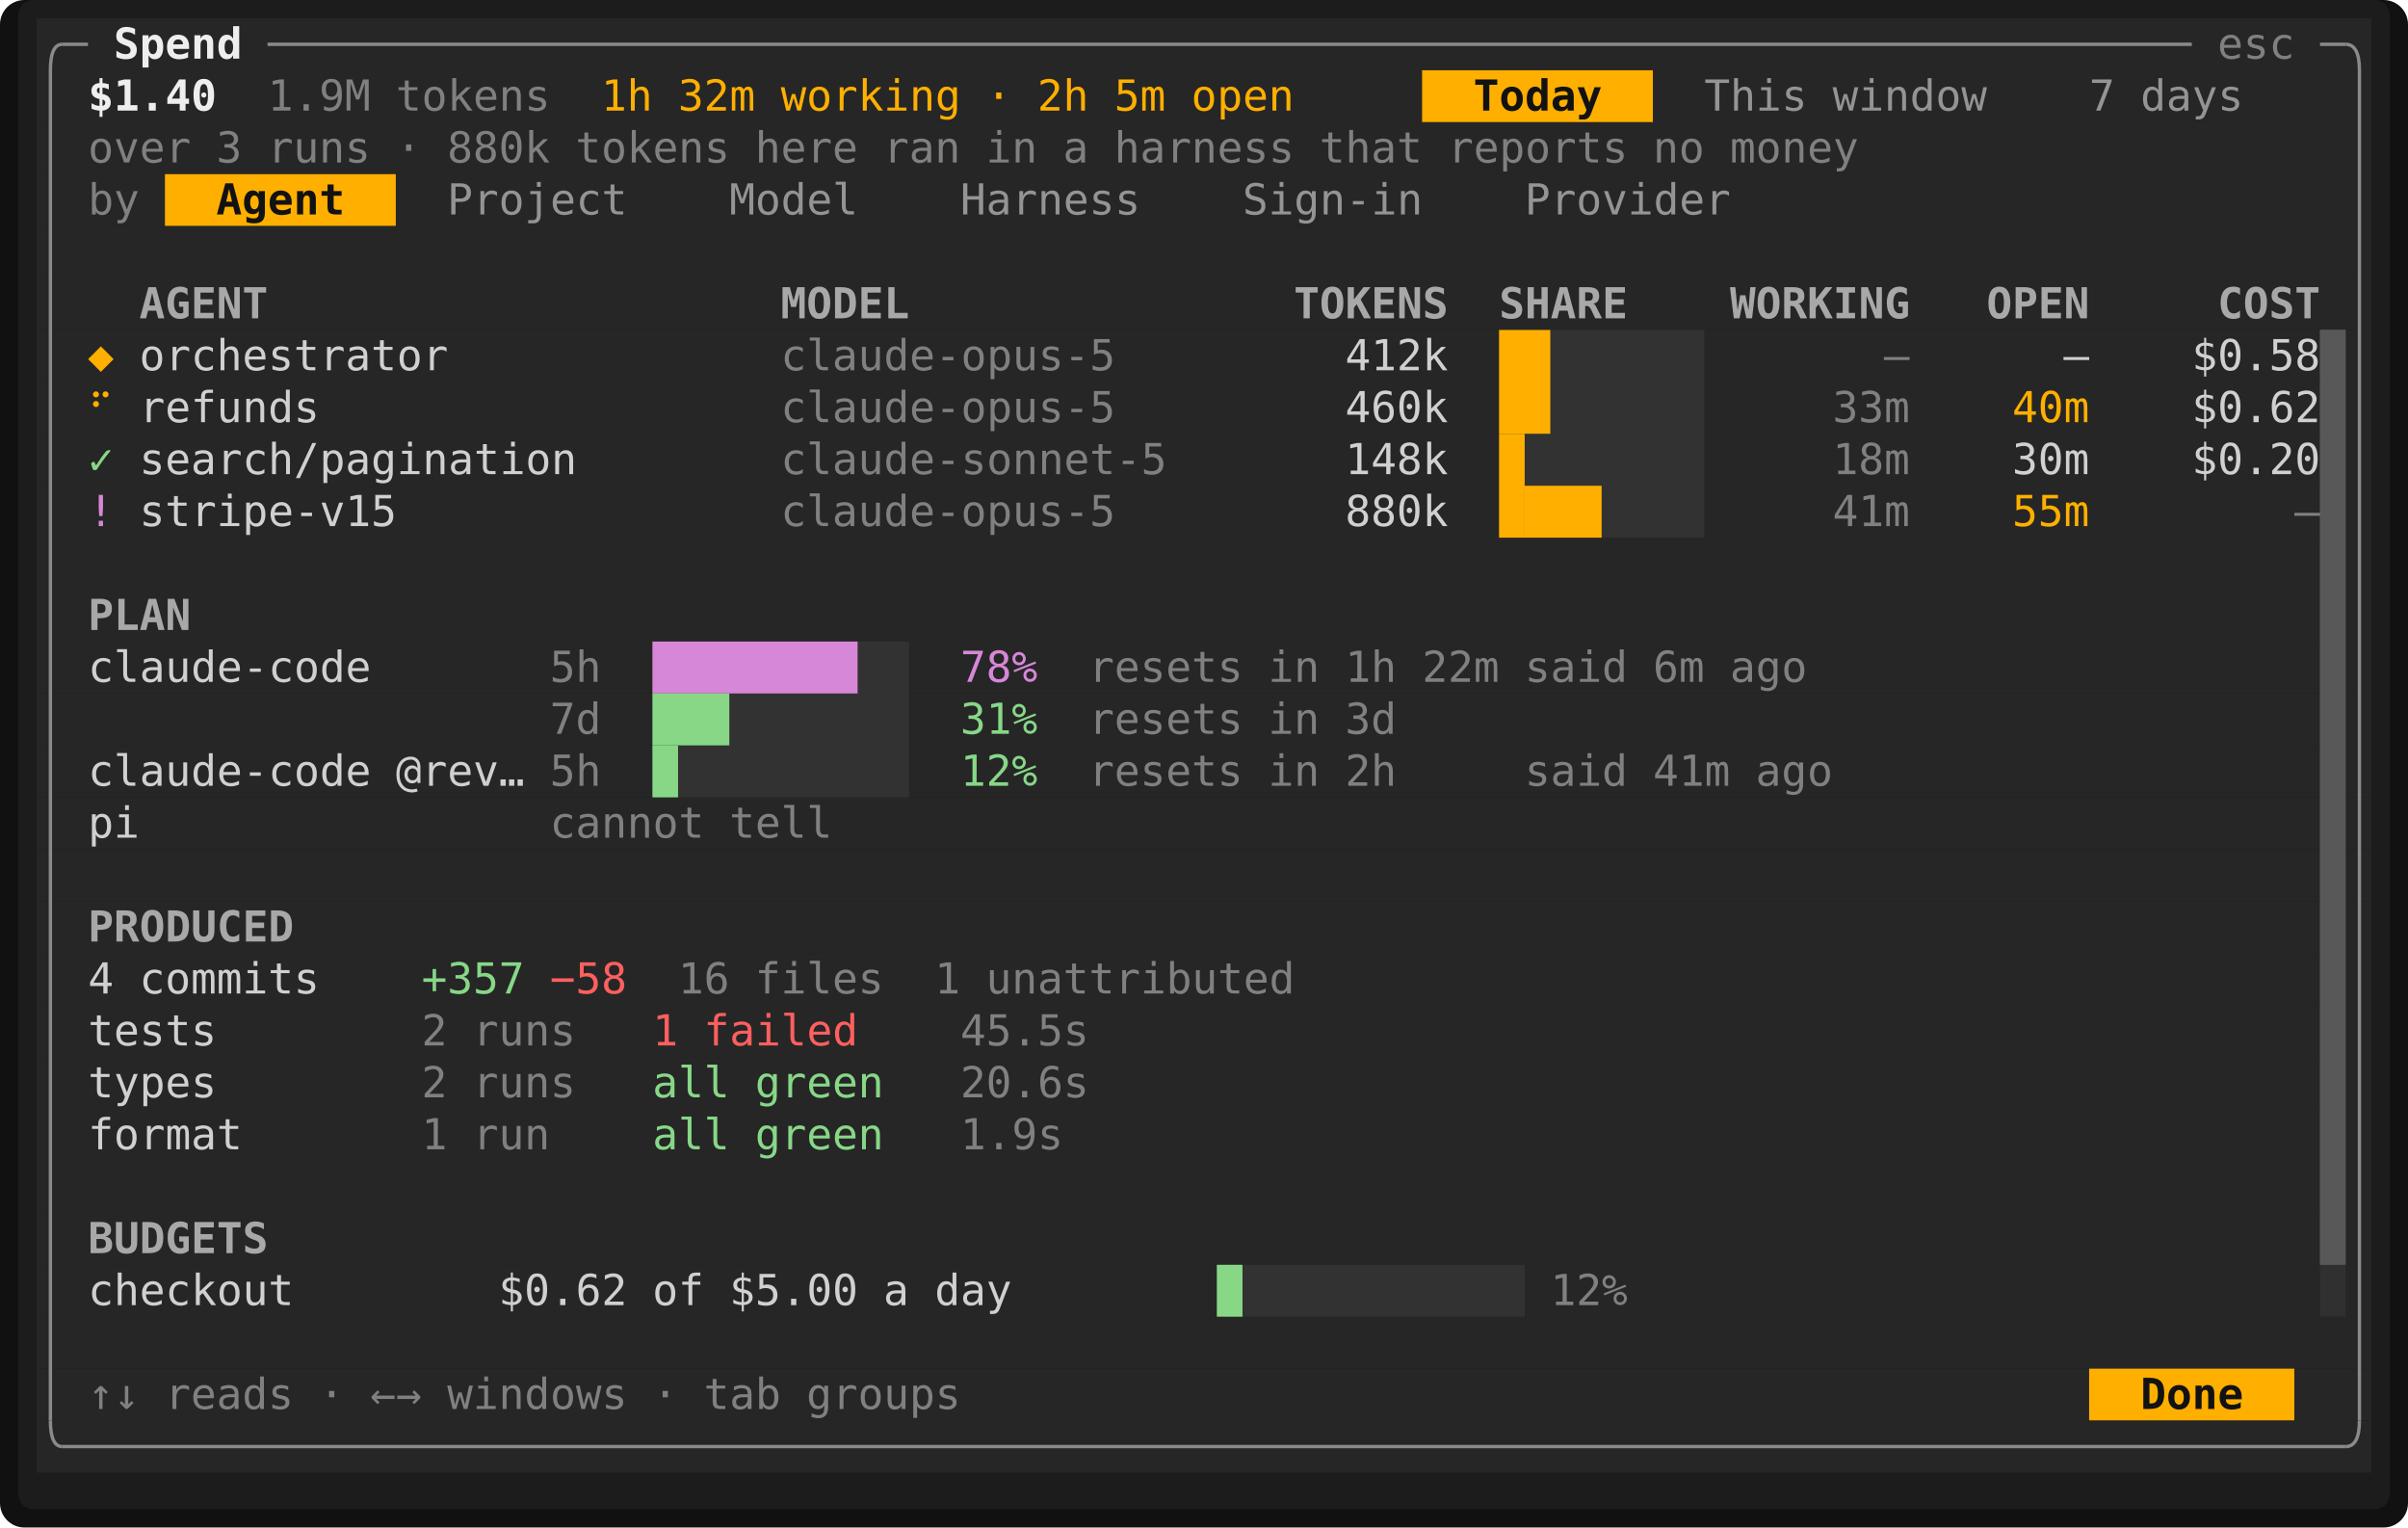
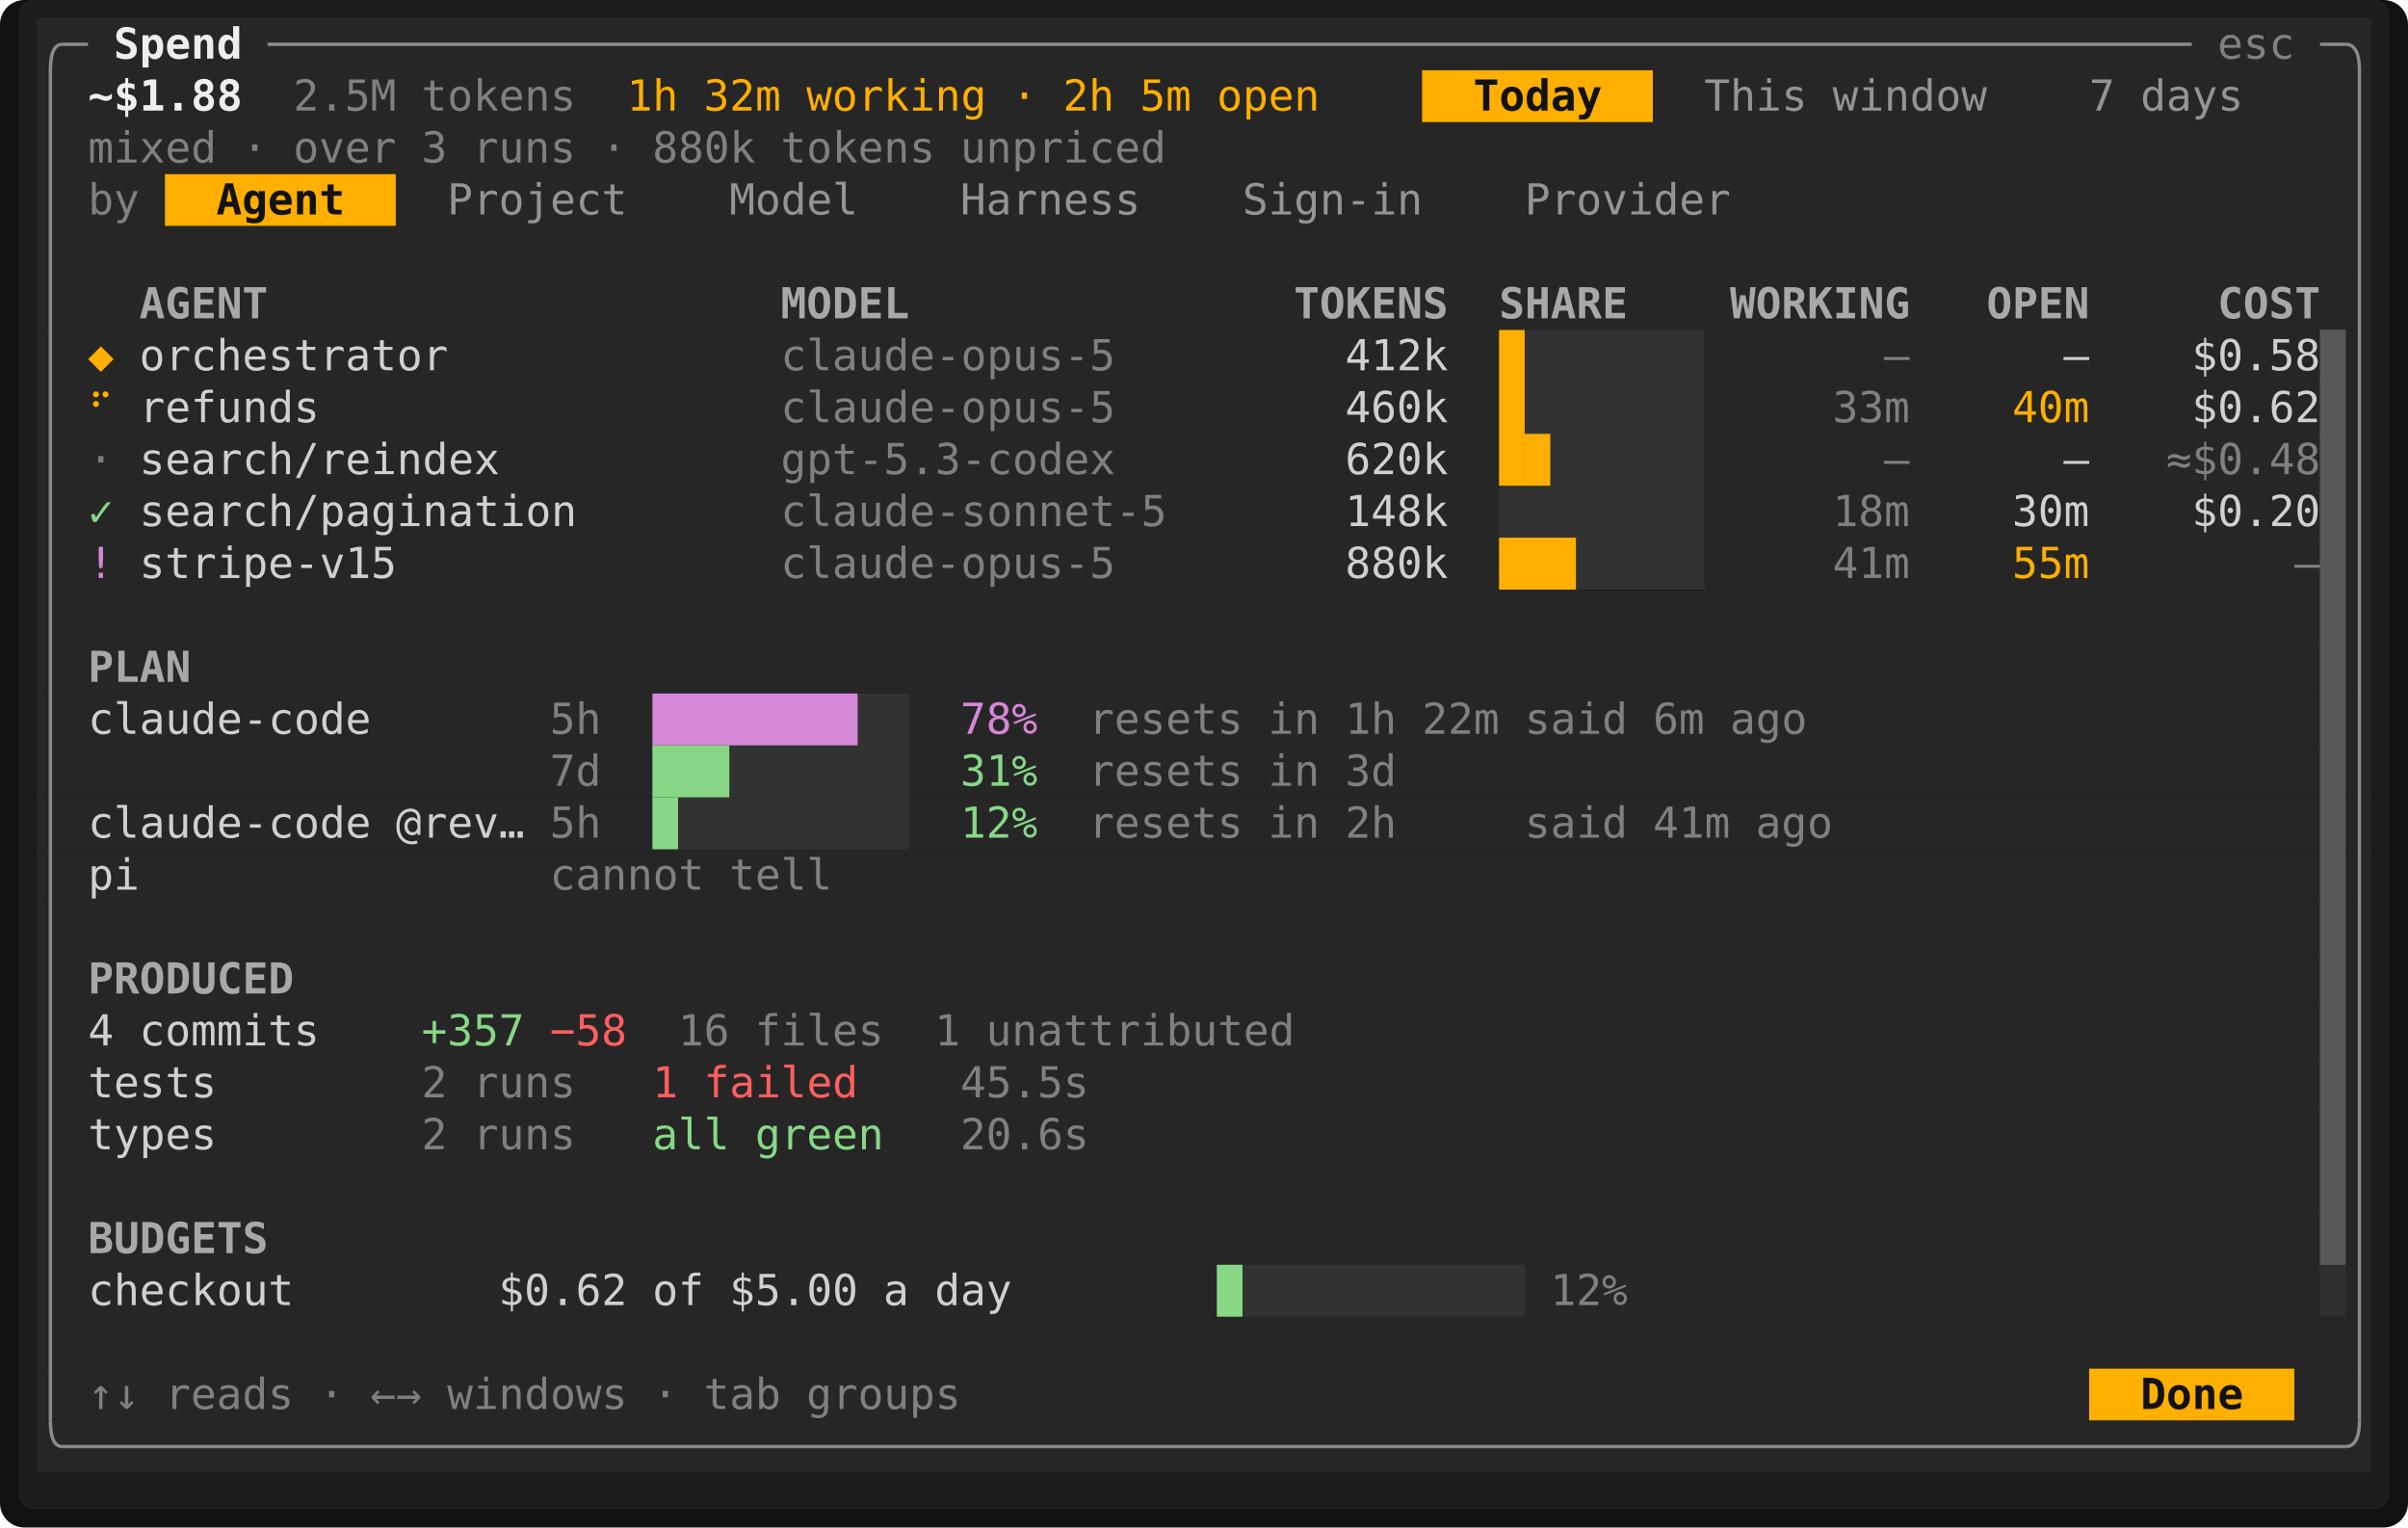
<svg xmlns="http://www.w3.org/2000/svg" viewBox="0 0 788.4 500" width="788.4" height="500" font-family="ui-monospace,SFMono-Regular,Menlo,Consolas,'DejaVu Sans Mono','Liberation Mono',monospace" font-size="14" role="img" aria-label="Tade">
  <rect width="788.4" height="500" rx="8" fill="#111111" />
  <rect x="6" y="0" width="776.4" height="494" rx="5" fill="#1c1c1c" />
  <rect x="12" y="6" width="764.4" height="17" fill="#262626" />
  <rect x="12" y="23" width="453.6" height="17" fill="#262626" />
  <rect x="465.6" y="23" width="75.6" height="17" fill="#ffaf00" />
  <rect x="541.2" y="23" width="235.2" height="17" fill="#262626" />
  <rect x="12" y="40" width="764.4" height="17" fill="#262626" />
  <rect x="12" y="57" width="42" height="17" fill="#262626" />
  <rect x="54" y="57" width="75.6" height="17" fill="#ffaf00" />
  <rect x="129.6" y="57" width="646.8" height="17" fill="#262626" />
  <rect x="12" y="74" width="764.4" height="17" fill="#262626" />
  <rect x="12" y="91" width="764.4" height="17" fill="#262626" />
  <rect x="12" y="108" width="747.6" height="17" fill="#262626" />
  <rect x="759.6" y="108" width="8.4" height="17" fill="#585858" />
  <rect x="768" y="108" width="8.4" height="17" fill="#262626" />
  <rect x="12" y="125" width="747.6" height="17" fill="#262626" />
  <rect x="759.6" y="125" width="8.4" height="17" fill="#585858" />
  <rect x="768" y="125" width="8.4" height="17" fill="#262626" />
  <rect x="12" y="142" width="747.6" height="17" fill="#262626" />
  <rect x="759.6" y="142" width="8.4" height="17" fill="#585858" />
  <rect x="768" y="142" width="8.4" height="17" fill="#262626" />
  <rect x="12" y="159" width="747.6" height="17" fill="#262626" />
  <rect x="759.6" y="159" width="8.4" height="17" fill="#585858" />
  <rect x="768" y="159" width="8.4" height="17" fill="#262626" />
  <rect x="12" y="176" width="747.6" height="17" fill="#262626" />
  <rect x="759.6" y="176" width="8.4" height="17" fill="#585858" />
  <rect x="768" y="176" width="8.4" height="17" fill="#262626" />
  <rect x="12" y="193" width="747.6" height="17" fill="#262626" />
  <rect x="759.6" y="193" width="8.4" height="17" fill="#585858" />
  <rect x="768" y="193" width="8.4" height="17" fill="#262626" />
  <rect x="12" y="210" width="747.6" height="17" fill="#262626" />
  <rect x="759.6" y="210" width="8.4" height="17" fill="#585858" />
  <rect x="768" y="210" width="8.4" height="17" fill="#262626" />
  <rect x="12" y="227" width="747.6" height="17" fill="#262626" />
  <rect x="759.6" y="227" width="8.4" height="17" fill="#585858" />
  <rect x="768" y="227" width="8.4" height="17" fill="#262626" />
  <rect x="12" y="244" width="747.6" height="17" fill="#262626" />
  <rect x="759.6" y="244" width="8.4" height="17" fill="#585858" />
  <rect x="768" y="244" width="8.4" height="17" fill="#262626" />
  <rect x="12" y="261" width="747.6" height="17" fill="#262626" />
  <rect x="759.6" y="261" width="8.4" height="17" fill="#585858" />
  <rect x="768" y="261" width="8.4" height="17" fill="#262626" />
  <rect x="12" y="278" width="747.6" height="17" fill="#262626" />
  <rect x="759.6" y="278" width="8.4" height="17" fill="#585858" />
  <rect x="768" y="278" width="8.4" height="17" fill="#262626" />
  <rect x="12" y="295" width="747.6" height="17" fill="#262626" />
  <rect x="759.6" y="295" width="8.4" height="17" fill="#585858" />
  <rect x="768" y="295" width="8.4" height="17" fill="#262626" />
  <rect x="12" y="312" width="747.6" height="17" fill="#262626" />
  <rect x="759.6" y="312" width="8.4" height="17" fill="#585858" />
  <rect x="768" y="312" width="8.4" height="17" fill="#262626" />
  <rect x="12" y="329" width="747.6" height="17" fill="#262626" />
  <rect x="759.6" y="329" width="8.4" height="17" fill="#585858" />
  <rect x="768" y="329" width="8.4" height="17" fill="#262626" />
  <rect x="12" y="346" width="747.6" height="17" fill="#262626" />
  <rect x="759.6" y="346" width="8.4" height="17" fill="#585858" />
  <rect x="768" y="346" width="8.4" height="17" fill="#262626" />
  <rect x="12" y="363" width="747.6" height="17" fill="#262626" />
  <rect x="759.6" y="363" width="8.4" height="17" fill="#585858" />
  <rect x="768" y="363" width="8.4" height="17" fill="#262626" />
  <rect x="12" y="380" width="747.6" height="17" fill="#262626" />
  <rect x="759.6" y="380" width="8.4" height="17" fill="#585858" />
  <rect x="768" y="380" width="8.4" height="17" fill="#262626" />
  <rect x="12" y="397" width="747.6" height="17" fill="#262626" />
  <rect x="759.6" y="397" width="8.4" height="17" fill="#585858" />
  <rect x="768" y="397" width="8.4" height="17" fill="#262626" />
  <rect x="12" y="414" width="747.6" height="17" fill="#262626" />
  <rect x="759.6" y="414" width="8.4" height="17" fill="#303030" />
  <rect x="768" y="414" width="8.4" height="17" fill="#262626" />
  <rect x="12" y="431" width="764.4" height="17" fill="#262626" />
  <rect x="12" y="448" width="672" height="17" fill="#262626" />
  <rect x="684" y="448" width="67.2" height="17" fill="#ffaf00" />
  <rect x="751.2" y="448" width="25.2" height="17" fill="#262626" />
  <rect x="12" y="465" width="764.4" height="17" fill="#262626" />
-   <rect x="490.8" y="108" width="16.8" height="34" fill="#ffaf00" />
-   <rect x="507.6" y="108" width="50.4" height="51" fill="#585858" opacity="0.25" />
+   <rect x="490.8" y="108" width="8.4" height="51" fill="#ffaf00" />
+   <rect x="499.2" y="108" width="58.8" height="34" fill="#585858" opacity="0.25" />
  <rect x="759.6" y="108" width="8.4" height="306" fill="#585858" />
-   <rect x="490.8" y="142" width="8.4" height="34" fill="#ffaf00" />
-   <rect x="499.2" y="142" width="8.4" height="17" fill="#585858" opacity="0.25" />
-   <rect x="499.2" y="159" width="25.2" height="17" fill="#ffaf00" />
-   <rect x="524.4" y="159" width="33.6" height="17" fill="#585858" opacity="0.25" />
-   <rect x="213.6" y="210" width="67.2" height="17" fill="#d787d7" />
-   <rect x="280.8" y="210" width="16.8" height="51" fill="#585858" opacity="0.25" />
-   <rect x="213.6" y="227" width="25.2" height="17" fill="#87d787" />
-   <rect x="238.8" y="227" width="42" height="34" fill="#585858" opacity="0.25" />
-   <rect x="213.6" y="244" width="8.4" height="17" fill="#87d787" />
-   <rect x="222" y="244" width="16.8" height="17" fill="#585858" opacity="0.25" />
+   <rect x="499.2" y="142" width="8.4" height="17" fill="#ffaf00" />
+   <rect x="507.6" y="142" width="50.4" height="34" fill="#585858" opacity="0.25" />
+   <rect x="490.8" y="159" width="16.8" height="17" fill="#585858" opacity="0.25" />
+   <rect x="490.8" y="176" width="25.2" height="17" fill="#ffaf00" />
+   <rect x="516" y="176" width="42" height="17" fill="#585858" opacity="0.25" />
+   <rect x="213.6" y="227" width="67.2" height="17" fill="#d787d7" />
+   <rect x="280.8" y="227" width="16.8" height="51" fill="#585858" opacity="0.25" />
+   <rect x="213.6" y="244" width="25.2" height="17" fill="#87d787" />
+   <rect x="238.8" y="244" width="42" height="34" fill="#585858" opacity="0.25" />
+   <rect x="213.6" y="261" width="8.4" height="17" fill="#87d787" />
+   <rect x="222" y="261" width="16.8" height="17" fill="#585858" opacity="0.25" />
  <rect x="398.4" y="414" width="8.4" height="17" fill="#87d787" />
  <rect x="406.8" y="414" width="92.4" height="17" fill="#585858" opacity="0.25" />
  <rect x="766.95" y="414" width="1.05" height="17" fill="#303030" />
  <path d="M16.5 23Q16.5 14.5 20.4 14.5" fill="none" stroke="#8a8a8a" stroke-width="1.1" />
  <line x1="20.4" y1="14.5" x2="28.8" y2="14.5" stroke="#8a8a8a" stroke-width="1.1" />
  <line x1="87.6" y1="14.5" x2="717.6" y2="14.5" stroke="#8a8a8a" stroke-width="1.1" />
  <line x1="759.6" y1="14.5" x2="768" y2="14.5" stroke="#8a8a8a" stroke-width="1.1" />
  <path d="M772.5 23Q772.5 14.5 768 14.5" fill="none" stroke="#8a8a8a" stroke-width="1.1" />
  <line x1="16.5" y1="23" x2="16.5" y2="465" stroke="#8a8a8a" stroke-width="1.1" />
  <line x1="772.5" y1="23" x2="772.5" y2="465" stroke="#8a8a8a" stroke-width="1.1" />
  <path d="M16.5 465Q16.5 473.5 20.4 473.5" fill="none" stroke="#8a8a8a" stroke-width="1.1" />
  <line x1="20.4" y1="473.5" x2="768" y2="473.5" stroke="#8a8a8a" stroke-width="1.1" />
  <path d="M772.5 465Q772.5 473.5 768 473.5" fill="none" stroke="#8a8a8a" stroke-width="1.1" />
  <text x="37.2" y="19.2" textLength="42" lengthAdjust="spacingAndGlyphs" fill="#eeeeee" font-weight="700">Spend</text>
  <text x="726" y="19.2" textLength="25.2" lengthAdjust="spacingAndGlyphs" fill="#808080">esc</text>
-   <text x="28.8" y="36.2" textLength="42" lengthAdjust="spacingAndGlyphs" fill="#eeeeee" font-weight="700">$1.40</text>
-   <text x="87.6" y="36.2" textLength="33.6" lengthAdjust="spacingAndGlyphs" fill="#808080">1.9M</text>
-   <text x="129.6" y="36.2" textLength="50.4" lengthAdjust="spacingAndGlyphs" fill="#808080">tokens</text>
-   <text x="196.8" y="36.2" textLength="16.8" lengthAdjust="spacingAndGlyphs" fill="#ffaf00">1h</text>
-   <text x="222" y="36.2" textLength="25.2" lengthAdjust="spacingAndGlyphs" fill="#ffaf00">32m</text>
-   <text x="255.6" y="36.2" textLength="58.8" lengthAdjust="spacingAndGlyphs" fill="#ffaf00">working</text>
-   <text x="322.8" y="36.2" textLength="8.4" lengthAdjust="spacingAndGlyphs" fill="#ffaf00">·</text>
-   <text x="339.6" y="36.2" textLength="16.8" lengthAdjust="spacingAndGlyphs" fill="#ffaf00">2h</text>
-   <text x="364.8" y="36.2" textLength="16.8" lengthAdjust="spacingAndGlyphs" fill="#ffaf00">5m</text>
-   <text x="390" y="36.2" textLength="33.6" lengthAdjust="spacingAndGlyphs" fill="#ffaf00">open</text>
+   <text x="28.8" y="36.2" textLength="50.4" lengthAdjust="spacingAndGlyphs" fill="#eeeeee" font-weight="700">~$1.88</text>
+   <text x="96" y="36.2" textLength="33.6" lengthAdjust="spacingAndGlyphs" fill="#808080">2.5M</text>
+   <text x="138" y="36.2" textLength="50.4" lengthAdjust="spacingAndGlyphs" fill="#808080">tokens</text>
+   <text x="205.2" y="36.2" textLength="16.8" lengthAdjust="spacingAndGlyphs" fill="#ffaf00">1h</text>
+   <text x="230.4" y="36.2" textLength="25.2" lengthAdjust="spacingAndGlyphs" fill="#ffaf00">32m</text>
+   <text x="264" y="36.2" textLength="58.8" lengthAdjust="spacingAndGlyphs" fill="#ffaf00">working</text>
+   <text x="331.2" y="36.2" textLength="8.4" lengthAdjust="spacingAndGlyphs" fill="#ffaf00">·</text>
+   <text x="348" y="36.2" textLength="16.8" lengthAdjust="spacingAndGlyphs" fill="#ffaf00">2h</text>
+   <text x="373.2" y="36.2" textLength="16.8" lengthAdjust="spacingAndGlyphs" fill="#ffaf00">5m</text>
+   <text x="398.4" y="36.2" textLength="33.6" lengthAdjust="spacingAndGlyphs" fill="#ffaf00">open</text>
  <text x="482.4" y="36.2" textLength="42" lengthAdjust="spacingAndGlyphs" fill="#121212" font-weight="700">Today</text>
  <text x="558" y="36.2" textLength="33.6" lengthAdjust="spacingAndGlyphs" fill="#949494">This</text>
  <text x="600" y="36.2" textLength="50.4" lengthAdjust="spacingAndGlyphs" fill="#949494">window</text>
  <text x="684" y="36.2" textLength="8.4" lengthAdjust="spacingAndGlyphs" fill="#949494">7</text>
  <text x="700.8" y="36.2" textLength="33.6" lengthAdjust="spacingAndGlyphs" fill="#949494">days</text>
-   <text x="28.8" y="53.2" textLength="33.6" lengthAdjust="spacingAndGlyphs" fill="#808080">over</text>
-   <text x="70.8" y="53.2" textLength="8.4" lengthAdjust="spacingAndGlyphs" fill="#808080">3</text>
-   <text x="87.6" y="53.2" textLength="33.6" lengthAdjust="spacingAndGlyphs" fill="#808080">runs</text>
-   <text x="129.6" y="53.2" textLength="8.4" lengthAdjust="spacingAndGlyphs" fill="#808080">·</text>
-   <text x="146.4" y="53.2" textLength="33.6" lengthAdjust="spacingAndGlyphs" fill="#808080">880k</text>
-   <text x="188.4" y="53.2" textLength="50.4" lengthAdjust="spacingAndGlyphs" fill="#808080">tokens</text>
-   <text x="247.2" y="53.2" textLength="33.6" lengthAdjust="spacingAndGlyphs" fill="#808080">here</text>
-   <text x="289.2" y="53.2" textLength="25.2" lengthAdjust="spacingAndGlyphs" fill="#808080">ran</text>
-   <text x="322.8" y="53.2" textLength="16.8" lengthAdjust="spacingAndGlyphs" fill="#808080">in</text>
-   <text x="348" y="53.2" textLength="8.4" lengthAdjust="spacingAndGlyphs" fill="#808080">a</text>
-   <text x="364.8" y="53.2" textLength="58.8" lengthAdjust="spacingAndGlyphs" fill="#808080">harness</text>
-   <text x="432" y="53.2" textLength="33.6" lengthAdjust="spacingAndGlyphs" fill="#808080">that</text>
-   <text x="474" y="53.2" textLength="58.8" lengthAdjust="spacingAndGlyphs" fill="#808080">reports</text>
-   <text x="541.2" y="53.2" textLength="16.8" lengthAdjust="spacingAndGlyphs" fill="#808080">no</text>
-   <text x="566.4" y="53.2" textLength="42" lengthAdjust="spacingAndGlyphs" fill="#808080">money</text>
+   <text x="28.8" y="53.2" textLength="42" lengthAdjust="spacingAndGlyphs" fill="#808080">mixed</text>
+   <text x="79.2" y="53.2" textLength="8.4" lengthAdjust="spacingAndGlyphs" fill="#808080">·</text>
+   <text x="96" y="53.2" textLength="33.6" lengthAdjust="spacingAndGlyphs" fill="#808080">over</text>
+   <text x="138" y="53.2" textLength="8.4" lengthAdjust="spacingAndGlyphs" fill="#808080">3</text>
+   <text x="154.8" y="53.2" textLength="33.6" lengthAdjust="spacingAndGlyphs" fill="#808080">runs</text>
+   <text x="196.8" y="53.2" textLength="8.4" lengthAdjust="spacingAndGlyphs" fill="#808080">·</text>
+   <text x="213.6" y="53.2" textLength="33.6" lengthAdjust="spacingAndGlyphs" fill="#808080">880k</text>
+   <text x="255.6" y="53.2" textLength="50.4" lengthAdjust="spacingAndGlyphs" fill="#808080">tokens</text>
+   <text x="314.4" y="53.2" textLength="67.2" lengthAdjust="spacingAndGlyphs" fill="#808080">unpriced</text>
  <text x="28.8" y="70.2" textLength="16.8" lengthAdjust="spacingAndGlyphs" fill="#808080">by</text>
  <text x="70.8" y="70.2" textLength="42" lengthAdjust="spacingAndGlyphs" fill="#121212" font-weight="700">Agent</text>
  <text x="146.4" y="70.2" textLength="58.8" lengthAdjust="spacingAndGlyphs" fill="#949494">Project</text>
  <text x="238.8" y="70.2" textLength="42" lengthAdjust="spacingAndGlyphs" fill="#949494">Model</text>
  <text x="314.4" y="70.2" textLength="58.8" lengthAdjust="spacingAndGlyphs" fill="#949494">Harness</text>
  <text x="406.8" y="70.2" textLength="58.8" lengthAdjust="spacingAndGlyphs" fill="#949494">Sign-in</text>
  <text x="499.2" y="70.2" textLength="67.2" lengthAdjust="spacingAndGlyphs" fill="#949494">Provider</text>
  <text x="45.6" y="104.2" textLength="42" lengthAdjust="spacingAndGlyphs" fill="#a8a8a8" font-weight="700">AGENT</text>
  <text x="255.6" y="104.2" textLength="42" lengthAdjust="spacingAndGlyphs" fill="#a8a8a8" font-weight="700">MODEL</text>
  <text x="423.6" y="104.2" textLength="50.4" lengthAdjust="spacingAndGlyphs" fill="#a8a8a8" font-weight="700">TOKENS</text>
  <text x="490.8" y="104.2" textLength="42" lengthAdjust="spacingAndGlyphs" fill="#a8a8a8" font-weight="700">SHARE</text>
  <text x="566.4" y="104.2" textLength="58.8" lengthAdjust="spacingAndGlyphs" fill="#a8a8a8" font-weight="700">WORKING</text>
  <text x="650.4" y="104.2" textLength="33.6" lengthAdjust="spacingAndGlyphs" fill="#a8a8a8" font-weight="700">OPEN</text>
  <text x="726" y="104.2" textLength="33.6" lengthAdjust="spacingAndGlyphs" fill="#a8a8a8" font-weight="700">COST</text>
  <text x="28.8" y="121.2" textLength="8.4" lengthAdjust="spacingAndGlyphs" fill="#ffaf00" font-weight="700">◆</text>
  <text x="45.6" y="121.2" textLength="100.8" lengthAdjust="spacingAndGlyphs" fill="#d0d0d0">orchestrator</text>
  <text x="255.6" y="121.2" textLength="109.2" lengthAdjust="spacingAndGlyphs" fill="#808080">claude-opus-5</text>
  <text x="440.4" y="121.2" textLength="33.6" lengthAdjust="spacingAndGlyphs" fill="#d0d0d0">412k</text>
  <text x="616.8" y="121.2" textLength="8.4" lengthAdjust="spacingAndGlyphs" fill="#808080">—</text>
  <text x="675.6" y="121.2" textLength="8.4" lengthAdjust="spacingAndGlyphs" fill="#d0d0d0">—</text>
  <text x="717.6" y="121.2" textLength="42" lengthAdjust="spacingAndGlyphs" fill="#d0d0d0">$0.58</text>
  <text x="28.8" y="138.2" textLength="8.4" lengthAdjust="spacingAndGlyphs" fill="#ffaf00">⠋</text>
  <text x="45.6" y="138.2" textLength="58.8" lengthAdjust="spacingAndGlyphs" fill="#d0d0d0">refunds</text>
  <text x="255.6" y="138.2" textLength="109.2" lengthAdjust="spacingAndGlyphs" fill="#808080">claude-opus-5</text>
  <text x="440.4" y="138.2" textLength="33.6" lengthAdjust="spacingAndGlyphs" fill="#d0d0d0">460k</text>
  <text x="600" y="138.2" textLength="25.2" lengthAdjust="spacingAndGlyphs" fill="#808080">33m</text>
  <text x="658.8" y="138.2" textLength="25.2" lengthAdjust="spacingAndGlyphs" fill="#ffaf00">40m</text>
  <text x="717.6" y="138.2" textLength="42" lengthAdjust="spacingAndGlyphs" fill="#d0d0d0">$0.62</text>
-   <text x="28.8" y="155.2" textLength="8.4" lengthAdjust="spacingAndGlyphs" fill="#87d787">✓</text>
-   <text x="45.6" y="155.2" textLength="142.8" lengthAdjust="spacingAndGlyphs" fill="#d0d0d0">search/pagination</text>
-   <text x="255.6" y="155.2" textLength="126" lengthAdjust="spacingAndGlyphs" fill="#808080">claude-sonnet-5</text>
-   <text x="440.4" y="155.2" textLength="33.6" lengthAdjust="spacingAndGlyphs" fill="#d0d0d0">148k</text>
-   <text x="600" y="155.2" textLength="25.2" lengthAdjust="spacingAndGlyphs" fill="#808080">18m</text>
-   <text x="658.8" y="155.2" textLength="25.2" lengthAdjust="spacingAndGlyphs" fill="#d0d0d0">30m</text>
-   <text x="717.6" y="155.2" textLength="42" lengthAdjust="spacingAndGlyphs" fill="#d0d0d0">$0.20</text>
-   <text x="28.8" y="172.2" textLength="8.4" lengthAdjust="spacingAndGlyphs" fill="#d787d7">!</text>
-   <text x="45.6" y="172.2" textLength="84" lengthAdjust="spacingAndGlyphs" fill="#d0d0d0">stripe-v15</text>
-   <text x="255.6" y="172.2" textLength="109.2" lengthAdjust="spacingAndGlyphs" fill="#808080">claude-opus-5</text>
-   <text x="440.4" y="172.2" textLength="33.6" lengthAdjust="spacingAndGlyphs" fill="#d0d0d0">880k</text>
-   <text x="600" y="172.2" textLength="25.2" lengthAdjust="spacingAndGlyphs" fill="#808080">41m</text>
-   <text x="658.8" y="172.2" textLength="25.2" lengthAdjust="spacingAndGlyphs" fill="#ffaf00">55m</text>
-   <text x="751.2" y="172.2" textLength="8.4" lengthAdjust="spacingAndGlyphs" fill="#808080">—</text>
-   <text x="28.8" y="206.2" textLength="33.6" lengthAdjust="spacingAndGlyphs" fill="#a8a8a8" font-weight="700">PLAN</text>
-   <text x="28.8" y="223.2" textLength="92.4" lengthAdjust="spacingAndGlyphs" fill="#d0d0d0">claude-code</text>
-   <text x="180" y="223.2" textLength="16.8" lengthAdjust="spacingAndGlyphs" fill="#808080">5h</text>
-   <text x="314.4" y="223.2" textLength="25.2" lengthAdjust="spacingAndGlyphs" fill="#d787d7">78%</text>
-   <text x="356.4" y="223.2" textLength="50.4" lengthAdjust="spacingAndGlyphs" fill="#808080">resets</text>
-   <text x="415.2" y="223.2" textLength="16.8" lengthAdjust="spacingAndGlyphs" fill="#808080">in</text>
-   <text x="440.4" y="223.2" textLength="16.8" lengthAdjust="spacingAndGlyphs" fill="#808080">1h</text>
-   <text x="465.6" y="223.2" textLength="25.2" lengthAdjust="spacingAndGlyphs" fill="#808080">22m</text>
-   <text x="499.2" y="223.2" textLength="33.6" lengthAdjust="spacingAndGlyphs" fill="#808080">said</text>
-   <text x="541.2" y="223.2" textLength="16.8" lengthAdjust="spacingAndGlyphs" fill="#808080">6m</text>
-   <text x="566.4" y="223.2" textLength="25.2" lengthAdjust="spacingAndGlyphs" fill="#808080">ago</text>
-   <text x="180" y="240.2" textLength="16.8" lengthAdjust="spacingAndGlyphs" fill="#808080">7d</text>
-   <text x="314.4" y="240.2" textLength="25.2" lengthAdjust="spacingAndGlyphs" fill="#87d787">31%</text>
+   <text x="28.8" y="155.2" textLength="8.4" lengthAdjust="spacingAndGlyphs" fill="#808080">·</text>
+   <text x="45.6" y="155.2" textLength="117.6" lengthAdjust="spacingAndGlyphs" fill="#d0d0d0">search/reindex</text>
+   <text x="255.6" y="155.2" textLength="109.2" lengthAdjust="spacingAndGlyphs" fill="#808080">gpt-5.3-codex</text>
+   <text x="440.4" y="155.2" textLength="33.6" lengthAdjust="spacingAndGlyphs" fill="#d0d0d0">620k</text>
+   <text x="616.8" y="155.2" textLength="8.4" lengthAdjust="spacingAndGlyphs" fill="#808080">—</text>
+   <text x="675.6" y="155.2" textLength="8.4" lengthAdjust="spacingAndGlyphs" fill="#d0d0d0">—</text>
+   <text x="709.2" y="155.2" textLength="50.4" lengthAdjust="spacingAndGlyphs" fill="#808080">≈$0.48</text>
+   <text x="28.8" y="172.2" textLength="8.4" lengthAdjust="spacingAndGlyphs" fill="#87d787">✓</text>
+   <text x="45.6" y="172.2" textLength="142.8" lengthAdjust="spacingAndGlyphs" fill="#d0d0d0">search/pagination</text>
+   <text x="255.6" y="172.2" textLength="126" lengthAdjust="spacingAndGlyphs" fill="#808080">claude-sonnet-5</text>
+   <text x="440.4" y="172.2" textLength="33.6" lengthAdjust="spacingAndGlyphs" fill="#d0d0d0">148k</text>
+   <text x="600" y="172.2" textLength="25.2" lengthAdjust="spacingAndGlyphs" fill="#808080">18m</text>
+   <text x="658.8" y="172.2" textLength="25.2" lengthAdjust="spacingAndGlyphs" fill="#d0d0d0">30m</text>
+   <text x="717.6" y="172.2" textLength="42" lengthAdjust="spacingAndGlyphs" fill="#d0d0d0">$0.20</text>
+   <text x="28.8" y="189.2" textLength="8.4" lengthAdjust="spacingAndGlyphs" fill="#d787d7">!</text>
+   <text x="45.6" y="189.2" textLength="84" lengthAdjust="spacingAndGlyphs" fill="#d0d0d0">stripe-v15</text>
+   <text x="255.6" y="189.2" textLength="109.2" lengthAdjust="spacingAndGlyphs" fill="#808080">claude-opus-5</text>
+   <text x="440.4" y="189.2" textLength="33.6" lengthAdjust="spacingAndGlyphs" fill="#d0d0d0">880k</text>
+   <text x="600" y="189.2" textLength="25.2" lengthAdjust="spacingAndGlyphs" fill="#808080">41m</text>
+   <text x="658.8" y="189.2" textLength="25.2" lengthAdjust="spacingAndGlyphs" fill="#ffaf00">55m</text>
+   <text x="751.2" y="189.2" textLength="8.4" lengthAdjust="spacingAndGlyphs" fill="#808080">—</text>
+   <text x="28.8" y="223.2" textLength="33.6" lengthAdjust="spacingAndGlyphs" fill="#a8a8a8" font-weight="700">PLAN</text>
+   <text x="28.8" y="240.2" textLength="92.4" lengthAdjust="spacingAndGlyphs" fill="#d0d0d0">claude-code</text>
+   <text x="180" y="240.2" textLength="16.8" lengthAdjust="spacingAndGlyphs" fill="#808080">5h</text>
+   <text x="314.4" y="240.2" textLength="25.2" lengthAdjust="spacingAndGlyphs" fill="#d787d7">78%</text>
  <text x="356.4" y="240.2" textLength="50.4" lengthAdjust="spacingAndGlyphs" fill="#808080">resets</text>
  <text x="415.2" y="240.2" textLength="16.8" lengthAdjust="spacingAndGlyphs" fill="#808080">in</text>
-   <text x="440.4" y="240.2" textLength="16.8" lengthAdjust="spacingAndGlyphs" fill="#808080">3d</text>
-   <text x="28.8" y="257.2" textLength="92.4" lengthAdjust="spacingAndGlyphs" fill="#d0d0d0">claude-code</text>
-   <text x="129.6" y="257.2" textLength="42" lengthAdjust="spacingAndGlyphs" fill="#d0d0d0">@rev…</text>
-   <text x="180" y="257.2" textLength="16.8" lengthAdjust="spacingAndGlyphs" fill="#808080">5h</text>
-   <text x="314.4" y="257.2" textLength="25.2" lengthAdjust="spacingAndGlyphs" fill="#87d787">12%</text>
+   <text x="440.4" y="240.2" textLength="16.8" lengthAdjust="spacingAndGlyphs" fill="#808080">1h</text>
+   <text x="465.6" y="240.2" textLength="25.2" lengthAdjust="spacingAndGlyphs" fill="#808080">22m</text>
+   <text x="499.2" y="240.2" textLength="33.6" lengthAdjust="spacingAndGlyphs" fill="#808080">said</text>
+   <text x="541.2" y="240.2" textLength="16.8" lengthAdjust="spacingAndGlyphs" fill="#808080">6m</text>
+   <text x="566.4" y="240.2" textLength="25.2" lengthAdjust="spacingAndGlyphs" fill="#808080">ago</text>
+   <text x="180" y="257.2" textLength="16.8" lengthAdjust="spacingAndGlyphs" fill="#808080">7d</text>
+   <text x="314.4" y="257.2" textLength="25.2" lengthAdjust="spacingAndGlyphs" fill="#87d787">31%</text>
  <text x="356.4" y="257.2" textLength="50.4" lengthAdjust="spacingAndGlyphs" fill="#808080">resets</text>
  <text x="415.2" y="257.2" textLength="16.8" lengthAdjust="spacingAndGlyphs" fill="#808080">in</text>
-   <text x="440.4" y="257.2" textLength="16.8" lengthAdjust="spacingAndGlyphs" fill="#808080">2h</text>
-   <text x="499.2" y="257.2" textLength="33.6" lengthAdjust="spacingAndGlyphs" fill="#808080">said</text>
-   <text x="541.2" y="257.2" textLength="25.2" lengthAdjust="spacingAndGlyphs" fill="#808080">41m</text>
-   <text x="574.8" y="257.2" textLength="25.2" lengthAdjust="spacingAndGlyphs" fill="#808080">ago</text>
-   <text x="28.8" y="274.2" textLength="16.8" lengthAdjust="spacingAndGlyphs" fill="#d0d0d0">pi</text>
-   <text x="180" y="274.2" textLength="50.4" lengthAdjust="spacingAndGlyphs" fill="#808080">cannot</text>
-   <text x="238.8" y="274.2" textLength="33.6" lengthAdjust="spacingAndGlyphs" fill="#808080">tell</text>
-   <text x="28.8" y="308.2" textLength="67.2" lengthAdjust="spacingAndGlyphs" fill="#a8a8a8" font-weight="700">PRODUCED</text>
-   <text x="28.8" y="325.2" textLength="8.4" lengthAdjust="spacingAndGlyphs" fill="#d0d0d0">4</text>
-   <text x="45.6" y="325.2" textLength="58.8" lengthAdjust="spacingAndGlyphs" fill="#d0d0d0">commits</text>
-   <text x="138" y="325.2" textLength="33.6" lengthAdjust="spacingAndGlyphs" fill="#87d787">+357</text>
-   <text x="180" y="325.2" textLength="25.2" lengthAdjust="spacingAndGlyphs" fill="#ff5f5f">−58</text>
-   <text x="222" y="325.2" textLength="16.8" lengthAdjust="spacingAndGlyphs" fill="#808080">16</text>
-   <text x="247.2" y="325.2" textLength="42" lengthAdjust="spacingAndGlyphs" fill="#808080">files</text>
-   <text x="306" y="325.2" textLength="8.4" lengthAdjust="spacingAndGlyphs" fill="#808080">1</text>
-   <text x="322.8" y="325.2" textLength="100.8" lengthAdjust="spacingAndGlyphs" fill="#808080">unattributed</text>
-   <text x="28.8" y="342.2" textLength="42" lengthAdjust="spacingAndGlyphs" fill="#d0d0d0">tests</text>
-   <text x="138" y="342.2" textLength="8.4" lengthAdjust="spacingAndGlyphs" fill="#808080">2</text>
-   <text x="154.8" y="342.2" textLength="33.6" lengthAdjust="spacingAndGlyphs" fill="#808080">runs</text>
-   <text x="213.6" y="342.2" textLength="8.4" lengthAdjust="spacingAndGlyphs" fill="#ff5f5f">1</text>
-   <text x="230.4" y="342.2" textLength="50.4" lengthAdjust="spacingAndGlyphs" fill="#ff5f5f">failed</text>
-   <text x="314.4" y="342.2" textLength="42" lengthAdjust="spacingAndGlyphs" fill="#808080">45.5s</text>
-   <text x="28.8" y="359.2" textLength="42" lengthAdjust="spacingAndGlyphs" fill="#d0d0d0">types</text>
+   <text x="440.4" y="257.2" textLength="16.8" lengthAdjust="spacingAndGlyphs" fill="#808080">3d</text>
+   <text x="28.8" y="274.2" textLength="92.4" lengthAdjust="spacingAndGlyphs" fill="#d0d0d0">claude-code</text>
+   <text x="129.6" y="274.2" textLength="42" lengthAdjust="spacingAndGlyphs" fill="#d0d0d0">@rev…</text>
+   <text x="180" y="274.2" textLength="16.8" lengthAdjust="spacingAndGlyphs" fill="#808080">5h</text>
+   <text x="314.4" y="274.2" textLength="25.2" lengthAdjust="spacingAndGlyphs" fill="#87d787">12%</text>
+   <text x="356.4" y="274.2" textLength="50.4" lengthAdjust="spacingAndGlyphs" fill="#808080">resets</text>
+   <text x="415.2" y="274.2" textLength="16.8" lengthAdjust="spacingAndGlyphs" fill="#808080">in</text>
+   <text x="440.4" y="274.2" textLength="16.8" lengthAdjust="spacingAndGlyphs" fill="#808080">2h</text>
+   <text x="499.2" y="274.2" textLength="33.6" lengthAdjust="spacingAndGlyphs" fill="#808080">said</text>
+   <text x="541.2" y="274.2" textLength="25.2" lengthAdjust="spacingAndGlyphs" fill="#808080">41m</text>
+   <text x="574.8" y="274.2" textLength="25.2" lengthAdjust="spacingAndGlyphs" fill="#808080">ago</text>
+   <text x="28.8" y="291.2" textLength="16.8" lengthAdjust="spacingAndGlyphs" fill="#d0d0d0">pi</text>
+   <text x="180" y="291.2" textLength="50.4" lengthAdjust="spacingAndGlyphs" fill="#808080">cannot</text>
+   <text x="238.8" y="291.2" textLength="33.6" lengthAdjust="spacingAndGlyphs" fill="#808080">tell</text>
+   <text x="28.8" y="325.2" textLength="67.2" lengthAdjust="spacingAndGlyphs" fill="#a8a8a8" font-weight="700">PRODUCED</text>
+   <text x="28.8" y="342.2" textLength="8.4" lengthAdjust="spacingAndGlyphs" fill="#d0d0d0">4</text>
+   <text x="45.6" y="342.2" textLength="58.8" lengthAdjust="spacingAndGlyphs" fill="#d0d0d0">commits</text>
+   <text x="138" y="342.2" textLength="33.6" lengthAdjust="spacingAndGlyphs" fill="#87d787">+357</text>
+   <text x="180" y="342.2" textLength="25.2" lengthAdjust="spacingAndGlyphs" fill="#ff5f5f">−58</text>
+   <text x="222" y="342.2" textLength="16.8" lengthAdjust="spacingAndGlyphs" fill="#808080">16</text>
+   <text x="247.2" y="342.2" textLength="42" lengthAdjust="spacingAndGlyphs" fill="#808080">files</text>
+   <text x="306" y="342.2" textLength="8.4" lengthAdjust="spacingAndGlyphs" fill="#808080">1</text>
+   <text x="322.8" y="342.2" textLength="100.8" lengthAdjust="spacingAndGlyphs" fill="#808080">unattributed</text>
+   <text x="28.8" y="359.2" textLength="42" lengthAdjust="spacingAndGlyphs" fill="#d0d0d0">tests</text>
  <text x="138" y="359.2" textLength="8.4" lengthAdjust="spacingAndGlyphs" fill="#808080">2</text>
  <text x="154.8" y="359.2" textLength="33.6" lengthAdjust="spacingAndGlyphs" fill="#808080">runs</text>
-   <text x="213.6" y="359.2" textLength="25.2" lengthAdjust="spacingAndGlyphs" fill="#87d787">all</text>
-   <text x="247.2" y="359.2" textLength="42" lengthAdjust="spacingAndGlyphs" fill="#87d787">green</text>
-   <text x="314.4" y="359.2" textLength="42" lengthAdjust="spacingAndGlyphs" fill="#808080">20.6s</text>
-   <text x="28.8" y="376.2" textLength="50.4" lengthAdjust="spacingAndGlyphs" fill="#d0d0d0">format</text>
-   <text x="138" y="376.2" textLength="8.4" lengthAdjust="spacingAndGlyphs" fill="#808080">1</text>
-   <text x="154.8" y="376.2" textLength="25.2" lengthAdjust="spacingAndGlyphs" fill="#808080">run</text>
+   <text x="213.6" y="359.2" textLength="8.4" lengthAdjust="spacingAndGlyphs" fill="#ff5f5f">1</text>
+   <text x="230.4" y="359.2" textLength="50.4" lengthAdjust="spacingAndGlyphs" fill="#ff5f5f">failed</text>
+   <text x="314.4" y="359.2" textLength="42" lengthAdjust="spacingAndGlyphs" fill="#808080">45.5s</text>
+   <text x="28.8" y="376.2" textLength="42" lengthAdjust="spacingAndGlyphs" fill="#d0d0d0">types</text>
+   <text x="138" y="376.2" textLength="8.4" lengthAdjust="spacingAndGlyphs" fill="#808080">2</text>
+   <text x="154.8" y="376.2" textLength="33.6" lengthAdjust="spacingAndGlyphs" fill="#808080">runs</text>
  <text x="213.6" y="376.2" textLength="25.2" lengthAdjust="spacingAndGlyphs" fill="#87d787">all</text>
  <text x="247.2" y="376.2" textLength="42" lengthAdjust="spacingAndGlyphs" fill="#87d787">green</text>
-   <text x="314.4" y="376.2" textLength="33.6" lengthAdjust="spacingAndGlyphs" fill="#808080">1.9s</text>
+   <text x="314.4" y="376.2" textLength="42" lengthAdjust="spacingAndGlyphs" fill="#808080">20.6s</text>
  <text x="28.8" y="410.2" textLength="58.8" lengthAdjust="spacingAndGlyphs" fill="#a8a8a8" font-weight="700">BUDGETS</text>
  <text x="28.8" y="427.2" textLength="67.2" lengthAdjust="spacingAndGlyphs" fill="#d0d0d0">checkout</text>
  <text x="163.2" y="427.2" textLength="42" lengthAdjust="spacingAndGlyphs" fill="#d0d0d0">$0.62</text>
  <text x="213.6" y="427.2" textLength="16.8" lengthAdjust="spacingAndGlyphs" fill="#d0d0d0">of</text>
  <text x="238.8" y="427.2" textLength="42" lengthAdjust="spacingAndGlyphs" fill="#d0d0d0">$5.00</text>
  <text x="289.2" y="427.2" textLength="8.4" lengthAdjust="spacingAndGlyphs" fill="#d0d0d0">a</text>
  <text x="306" y="427.2" textLength="25.2" lengthAdjust="spacingAndGlyphs" fill="#d0d0d0">day</text>
  <text x="507.6" y="427.2" textLength="25.2" lengthAdjust="spacingAndGlyphs" fill="#808080">12%</text>
  <text x="28.8" y="461.2" textLength="16.8" lengthAdjust="spacingAndGlyphs" fill="#808080">↑↓</text>
  <text x="54" y="461.2" textLength="42" lengthAdjust="spacingAndGlyphs" fill="#808080">reads</text>
  <text x="104.4" y="461.2" textLength="8.4" lengthAdjust="spacingAndGlyphs" fill="#808080">·</text>
  <text x="121.2" y="461.2" textLength="16.8" lengthAdjust="spacingAndGlyphs" fill="#808080">←→</text>
  <text x="146.4" y="461.2" textLength="58.8" lengthAdjust="spacingAndGlyphs" fill="#808080">windows</text>
  <text x="213.6" y="461.2" textLength="8.4" lengthAdjust="spacingAndGlyphs" fill="#808080">·</text>
  <text x="230.4" y="461.2" textLength="25.2" lengthAdjust="spacingAndGlyphs" fill="#808080">tab</text>
  <text x="264" y="461.2" textLength="50.4" lengthAdjust="spacingAndGlyphs" fill="#808080">groups</text>
  <text x="700.8" y="461.2" textLength="33.6" lengthAdjust="spacingAndGlyphs" fill="#121212" font-weight="700">Done</text>
</svg>
